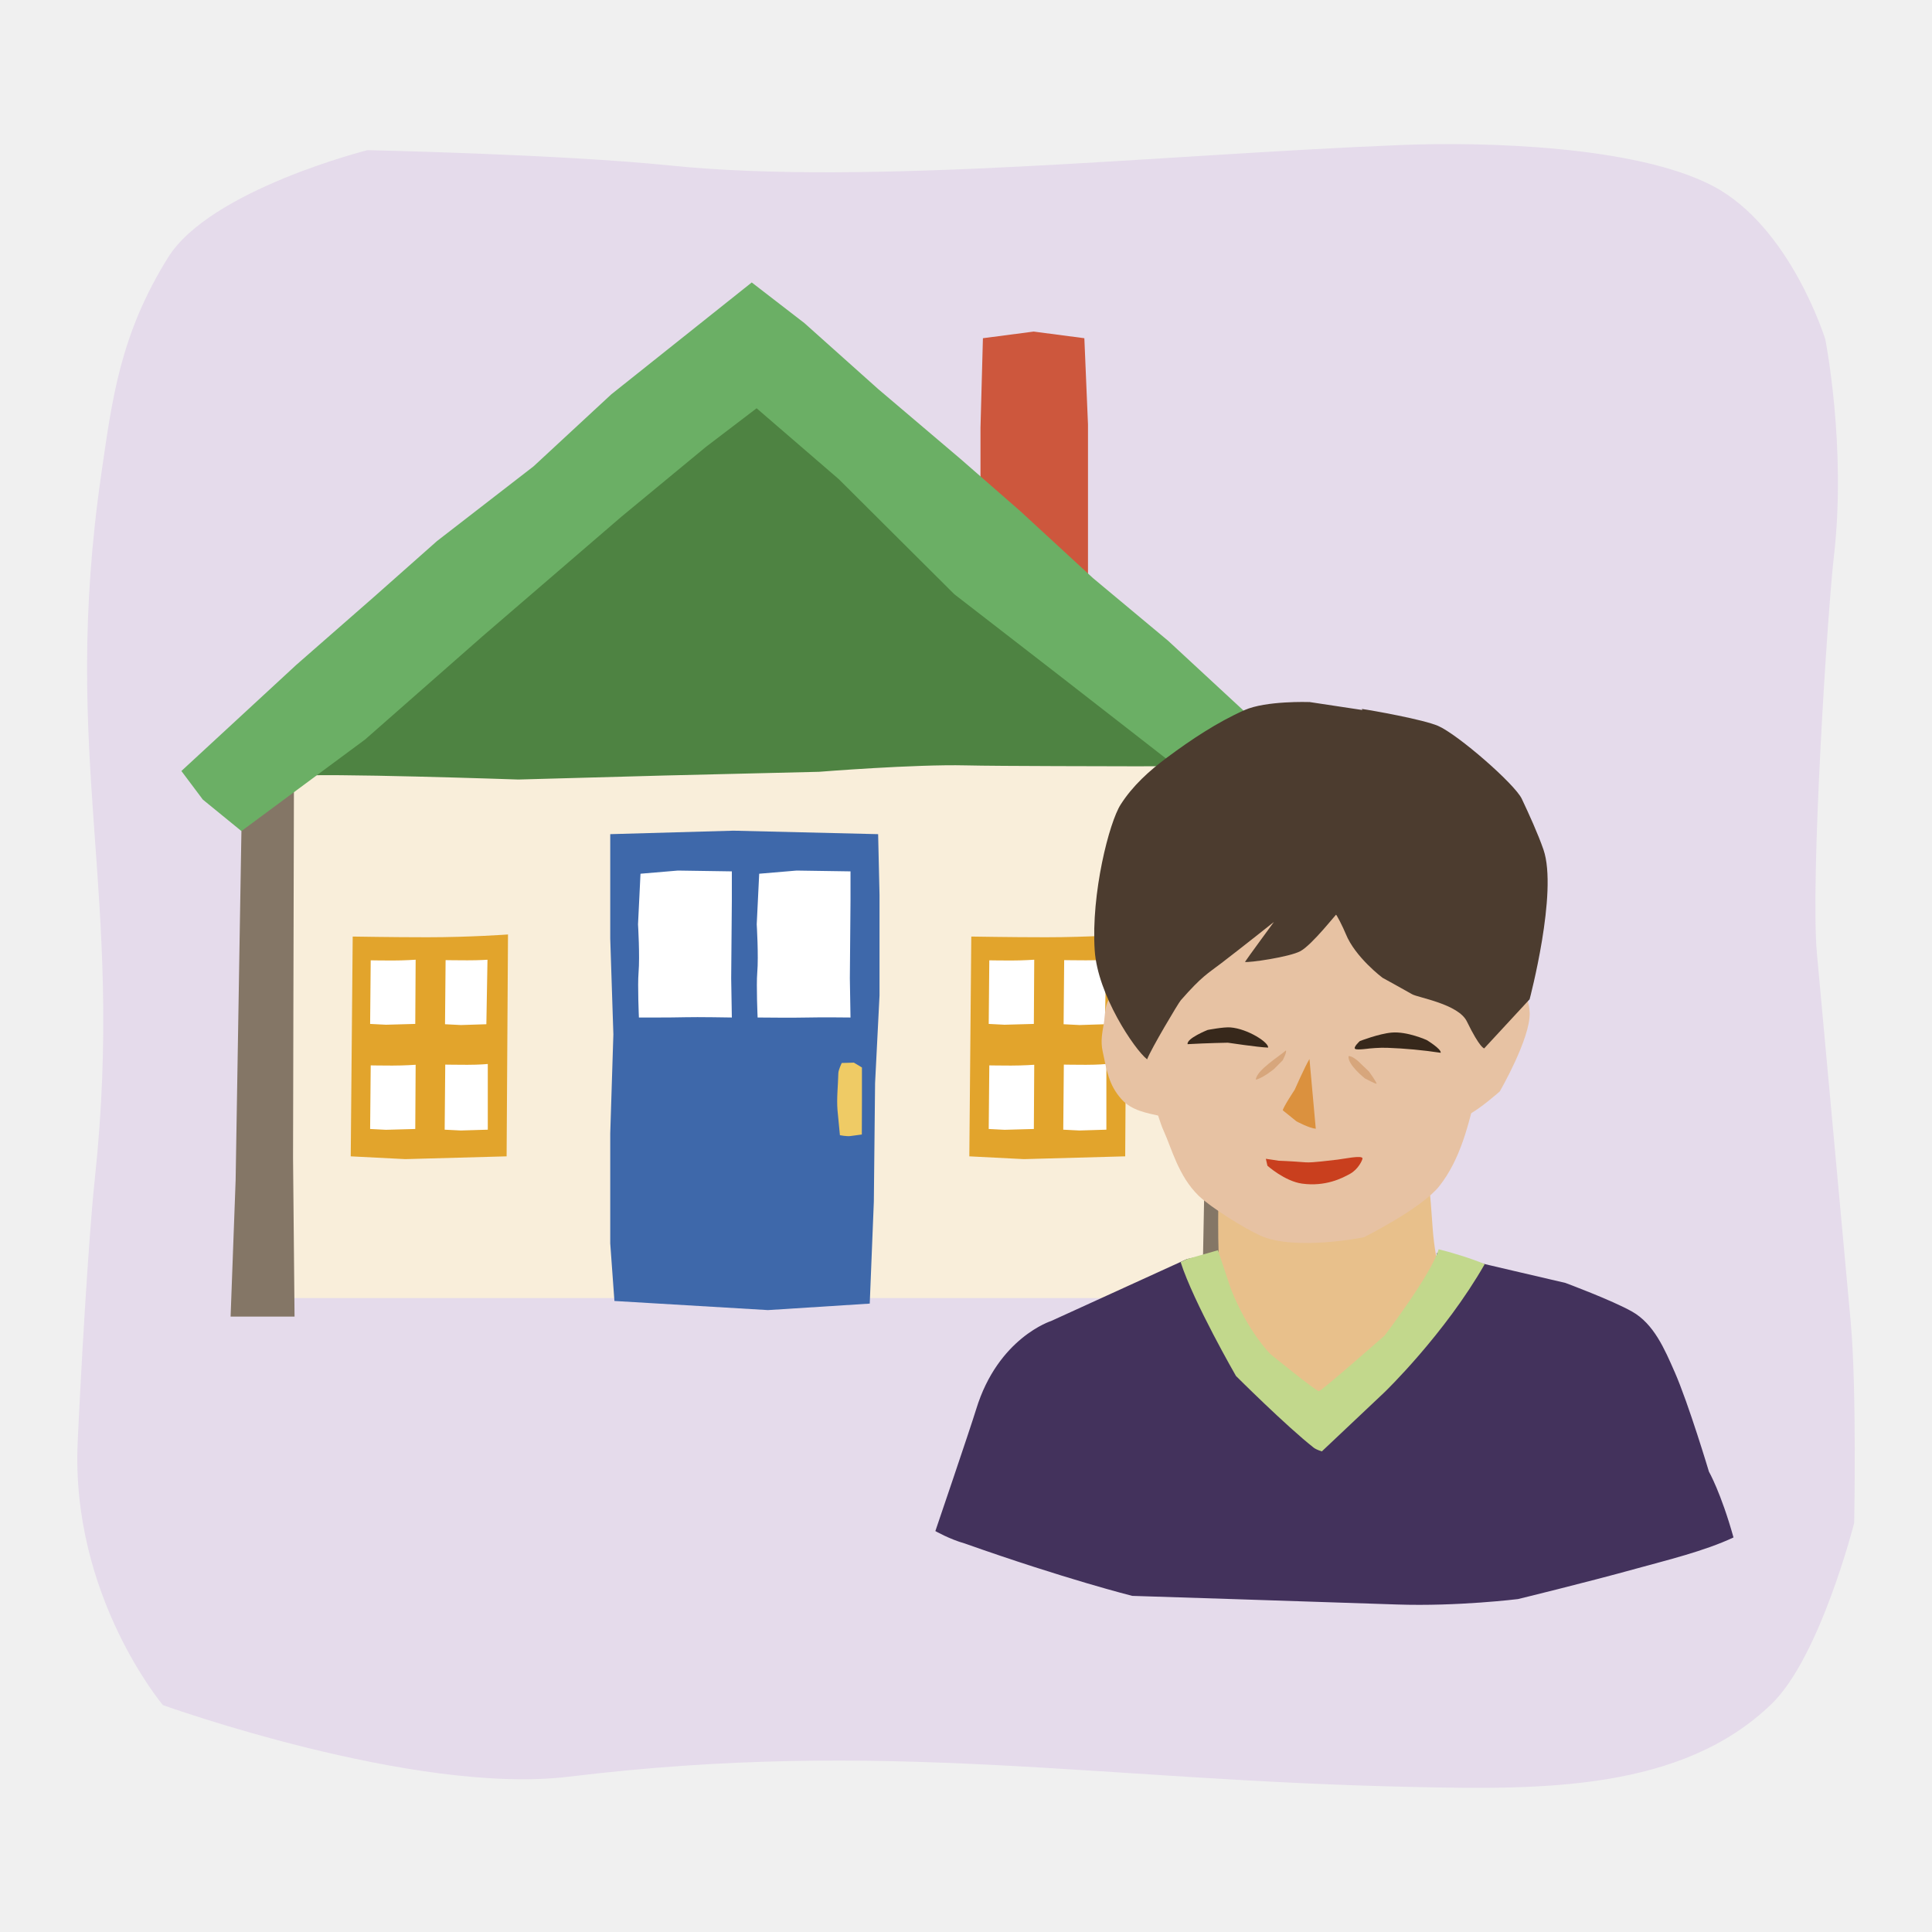
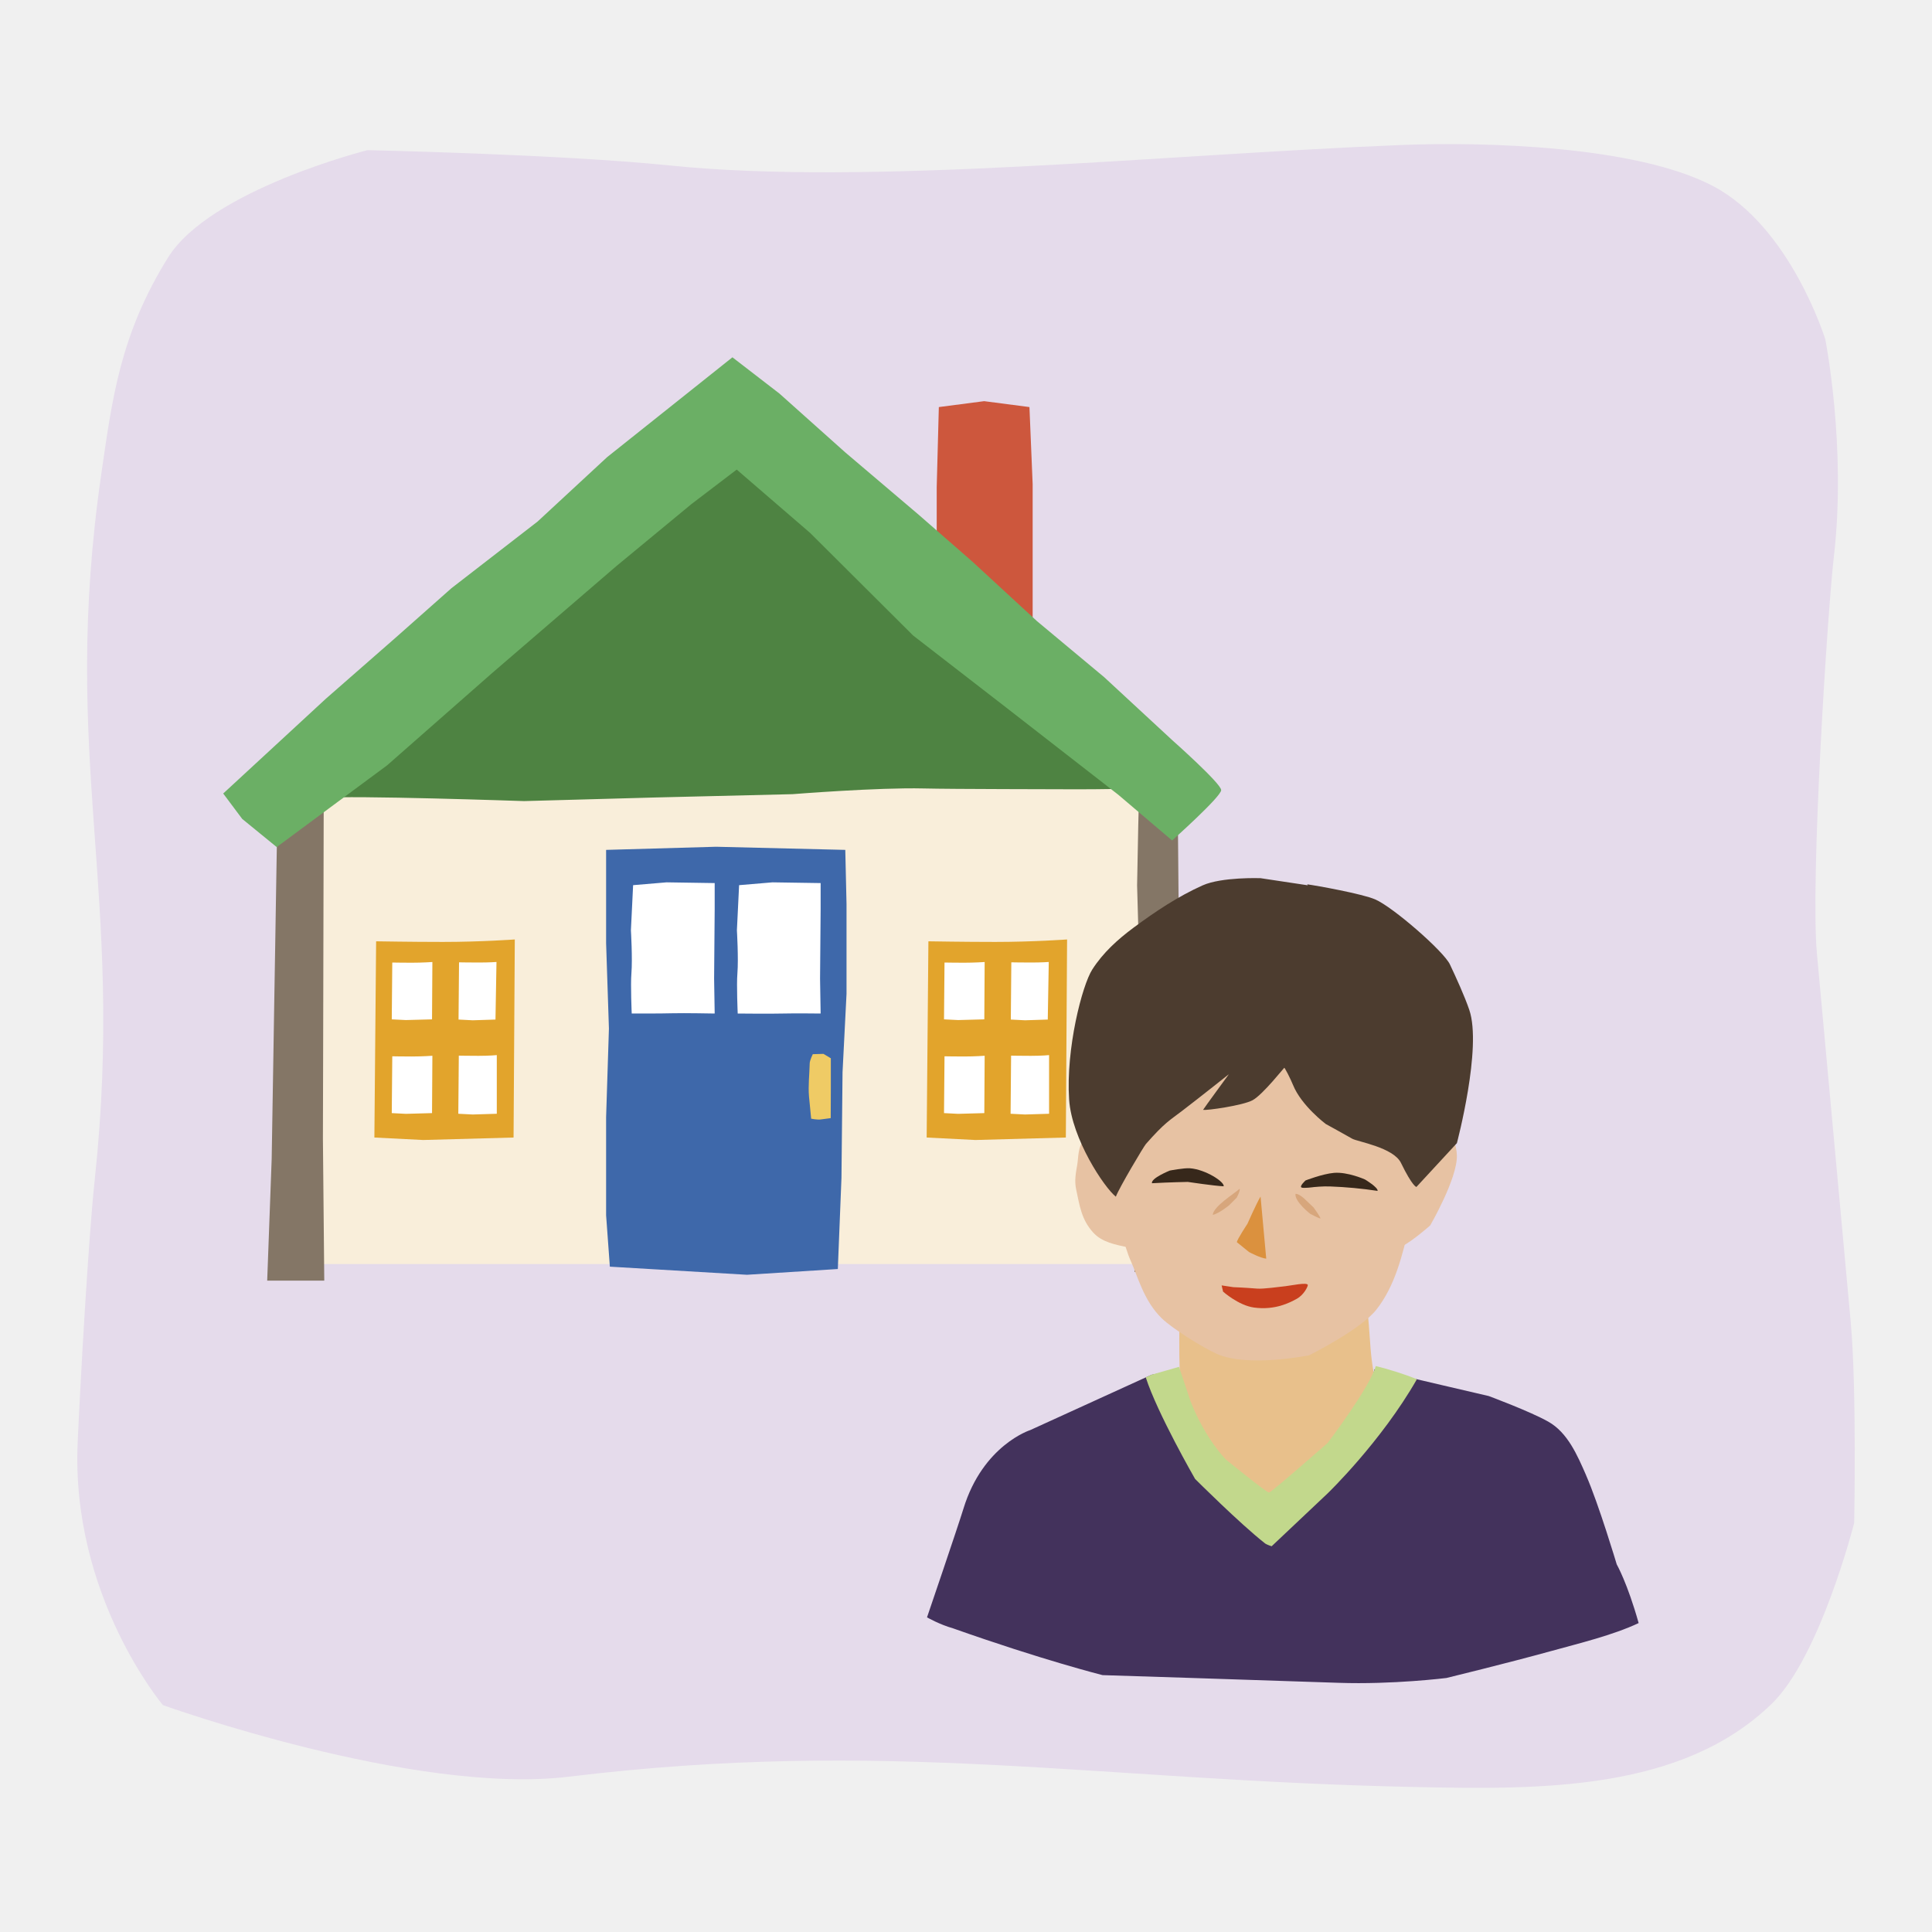
<svg xmlns="http://www.w3.org/2000/svg" id="_레이어_1" viewBox="0 0 500 500">
  <defs>
    <style>.cls-1{fill:#4c3c2f;}.cls-2{fill:#43325c;}.cls-3{fill:#e7c2a3;}.cls-4{fill:#db913e;}.cls-5{fill:#c2d88c;}.cls-6{fill:#3e68aa;}.cls-7{fill:#fff;}.cls-8{fill:none;}.cls-9{fill:#cd573d;}.cls-10{fill:#d7a67c;}.cls-11{fill:#c93f1e;}.cls-12{fill:#f9eeda;}.cls-13{fill:#efcb65;}.cls-14{fill:#4e8342;}.cls-15{fill:#6baf65;}.cls-16{fill:#e2a42c;}.cls-17{fill:#e8c08b;}.cls-18{fill:#847666;}.cls-19{fill:#e5dbeb;}.cls-20{fill:#37281b;}</style>
  </defs>
  <rect class="cls-8" width="500" height="500" />
  <path class="cls-19" d="M173.43,42.83c-28.43-2.91-78.32-3.97-78.32-3.97,0,0-40.7,10.23-51.63,27.8-12.35,19.86-14.41,36.37-17.21,55.6-10.87,74.76,6.26,108-1.76,183.12-1.67,15.66-3.71,52.22-4.41,67.95-1.77,39.71,22.06,67.95,22.06,67.95,0,0,65.01,23.39,105.02,18.53,82.63-10.02,135.87.94,219.09,2.67,32.5.68,69.01,1.09,92.3-21.59,12.5-12.17,21.29-46.73,21.29-46.73,0,0,.69-34.84-.91-52.2l-8.73-95.14c-1.75-19.06,2.77-88.92,4.38-102.73,3.31-28.46-2.21-56.26-2.21-56.26,0,0-8.97-29.15-29.12-39.71-19.8-10.38-58.99-11.46-80.75-10.59-62.2,2.49-137.45,10.59-189.08,5.3" />
-   <polygon class="cls-12" points="196.42 80.65 65.29 186.65 64.1 335.93 321.45 335.93 320.81 189.06 196.42 80.65" />
-   <polygon class="cls-18" points="62.83 193.71 62.58 209.29 62.31 225.23 62.01 243.2 61.75 259.07 61.45 277.06 60.98 305.48 59.68 340.73 76.23 340.73 75.84 299.58 75.89 278.41 75.93 259.63 75.98 239.96 76.04 215.52 76.11 185.76 62.83 193.71" />
-   <polygon class="cls-6" points="157.93 215.88 157.93 242.89 158.74 267.69 157.93 293.38 157.93 321.78 159.01 336.69 198.75 339.05 225.09 337.37 226.15 310.97 226.47 280.33 227.62 257.61 227.62 231.63 227.26 215.88 189.81 214.98 157.93 215.88" />
-   <path class="cls-16" d="M91.27,242.38c.75,0,9.83.18,19.36.18,11.02,0,20.84-.72,20.84-.72l-.36,57.42-26.22.72-14.12-.72.51-56.88Z" />
-   <path class="cls-7" d="M95.94,248.53c.22,0,2.85.05,5.6.05,3.19,0,6.03-.21,6.03-.21l-.1,16.62-7.59.21-4.09-.21.15-16.46Z" />
-   <path class="cls-7" d="M115.31,248.48c.22,0,2.87.05,5.65.05,3.21,0,5.2-.15,5.2-.15l-.29,16.69-6.58.21-4.12-.21.15-16.59Z" />
-   <path class="cls-7" d="M95.94,275.72c.22,0,2.85.05,5.6.05,3.19,0,6.03-.21,6.03-.21l-.1,16.62-7.59.21-4.09-.21.15-16.46Z" />
-   <path class="cls-7" d="M115.23,275.52c.22,0,2.91.05,5.73.05,3.26,0,5.28-.21,5.28-.21v17l-6.98.21-4.18-.21.15-16.84Z" />
-   <path class="cls-16" d="M251.36,242.38c.75,0,9.83.18,19.36.18,11.02,0,20.84-.72,20.84-.72l-.36,57.42-26.22.72-14.12-.72.51-56.88Z" />
-   <path class="cls-7" d="M256.03,248.53c.22,0,2.85.05,5.6.05,3.19,0,6.03-.21,6.03-.21l-.1,16.62-7.59.21-4.09-.21.15-16.46Z" />
-   <path class="cls-7" d="M275.4,248.48c.22,0,2.87.05,5.65.05,3.21,0,5.2-.15,5.2-.15l-.29,16.69-6.58.21-4.12-.21.15-16.59Z" />
-   <path class="cls-7" d="M256.03,275.72c.22,0,2.85.05,5.6.05,3.19,0,6.03-.21,6.03-.21l-.1,16.62-7.59.21-4.09-.21.15-16.46Z" />
-   <path class="cls-7" d="M275.32,275.52c.22,0,2.91.05,5.73.05,3.26,0,5.28-.21,5.28-.21v17l-6.98.21-4.18-.21.15-16.84Z" />
-   <polygon class="cls-18" points="312.61 191.37 312.17 208.79 311.84 226.18 312.68 256.01 312.27 277.01 311.66 308.35 311.09 338.21 324.83 339.05 324.62 314.93 324.44 295.09 324.25 273.17 324.04 249.38 323.83 225.93 323.57 196.68 312.61 191.37" />
-   <polygon class="cls-9" points="254.38 87.53 253.75 110.71 253.75 134.8 281.57 149.18 281.57 109.86 280.63 87.53 267.51 85.81 254.38 87.53" />
-   <path class="cls-14" d="M191.35,85.81c-22.29,19.05-43.96,38.67-68.39,55.04-14.78,9.9-30.72,18.54-43.77,30.81-4.77,4.49-9.39,9.99-12.99,15.47-2.75,4.18-3.72,12.31-3.72,12.31,0,0,9.34,1.99,13.75,1.41,6.63-.87,57.93.89,57.93.89l37.85-1.04,39.96-.96s24.86-1.98,37.96-1.66c8.77.21,38.43.21,44.5.24,5.37.03,18.16-.21,23.53-.29,4.18-.06-.98-10.03-4.15-14.2-6.51-8.54-71.02-64.43-81.24-71.41-3.5-2.39-7.49-4.28-10.84-6.82-3.08-2.35-5.33-5.11-8.76-7.07l-21.61-12.71Z" />
-   <path class="cls-7" d="M189.39,225.51l-13.94-.21-9.69.82-.64,13.09s.5,8.25.14,12.46c-.28,3.37.09,11.66.09,11.66,0,0,8.46.03,11.91-.07,3.2-.09,12.14.07,12.14.07l-.17-10.12.17-20.07v-7.63Z" />
-   <path class="cls-7" d="M220.11,225.51l-13.94-.21-9.69.82-.64,13.09s.5,8.25.14,12.46c-.28,3.37.09,11.66.09,11.66,0,0,9.7.1,13.14,0,3.2-.09,10.9,0,10.9,0l-.17-10.12.17-20.07v-7.63Z" />
-   <path class="cls-13" d="M220.96,275.01c-.89.03-3.11.09-3.11.09,0,0-.87,1.74-.89,2.68-.07,3.17-.47,6.44-.21,9.59.09,1.12.62,6.42.62,6.42,0,0,1.79.35,2.7.22,1-.15,2.97-.4,2.97-.4l.03-8.87v-8.48l-2.12-1.27Z" />
-   <path class="cls-15" d="M46.95,199.53l29.72-27.45,20.19-17.67,16.23-14.38,24.98-19.33,20.15-18.66,36.33-28.94,13.62,10.51,19.05,17.03,21.33,18.11,15.5,13.53,18.8,17.32,19.48,16.25,19.8,18.33s14.11,12.5,14.11,14.4-14.22,14.59-14.22,14.59l-15.62-13.26-32.26-25.1-27.18-21.04-29.88-29.76-21.27-18.35-13.06,9.95-21.83,18.03-35.96,30.96-30.48,26.79-32,23.69-9.99-8.15-5.54-7.39Z" />
-   <path class="cls-17" d="M322.74,325.93l-22.65,7.88,17.73,24.13,14.77,20.68s27.57-1.48,28.07-2.22c.49-.74,24.13-41.61,24.13-41.61l-33.98-11.82-28.07,2.95Z" />
-   <path class="cls-17" d="M315.83,328.7c7.28,7.24,17.07,11.91,27.28,13.01,10.21,1.1,20.77-1.37,29.42-6.89.87-.56,1.76-1.18,2.24-2.09.76-1.44-1.94-3.04-2.37-4.61-2.47-8.87-1.25-17.9-3.71-26.77-5.98,2.76-14.19,2.94-20.78,2.95-7.19.01-19.97-2.82-26.44,1.32-2.8,1.8-5.22-6.61-5.85-3.51-.36,1.78-.66,25.73.21,26.59Z" />
-   <path class="cls-3" d="M293.77,228.24c-1.86,6.33.41,14.03.41,14.03l3.19,37.77s2.15,9.05,3.79,12.63c2.07,4.51,3.8,11.68,9.03,16.77,3.05,2.97,11.81,8.46,16,10.34,9.02,4.04,26.79.42,26.79.42,0,0,14.9-7.42,19.5-13.22,5.46-6.9,7.61-15.86,9.74-24.98,4.14-17.8,4.43-39.14-6.3-55.49-13.8-21.02-37.94-15.41-57.85-5.74-3,1.45-5.95,2.97-8.91,4.48l-15.37,3Z" />
-   <path class="cls-4" d="M338.88,274.09c-1.21,2.01-3.82,7.94-3.82,7.94,0,0-3.01,4.55-3.07,5.32l3.53,2.85s3.32,1.78,5,1.92l-.63-7-1-11.04Z" />
-   <path class="cls-3" d="M381.1,261.67c2.16-3.89,4.93-9.09,10.26-7.42,3.13.99,4.45,4.92,4.52,7.94.15,6.66-7.74,20.27-7.74,20.27,0,0-5.11,4.57-8.5,6.25.08-.32.19-.67.36-.97l1.1-26.07Z" />
-   <path class="cls-3" d="M293.97,257.83c-1.86-.05-4.79-1.04-6.39.2-1.71,1.32-1.57,4.86-1.9,6.78-.44,2.53-.87,4.69-.32,7.24,1.03,4.81,1.53,8.71,4.91,12.46,2.64,2.93,6.52,3.53,10.26,4.38,0,0-3.69-30.98-6.56-31.05Z" />
-   <path class="cls-11" d="M331.01,300.4s2.64.08,6.89.41c1.83.14,6.42-.52,8.25-.7,1.44-.15,6.46-1.24,6.46-.31,0,.42-1.08,2.8-3.21,3.98-2.02,1.12-6.33,3.37-12.43,2.54-4.47-.62-8.96-4.63-8.96-4.63l-.41-1.8,3.41.52Z" />
-   <path class="cls-1" d="M338.8,181.69s-11.17-.39-16.73,2.09c-7.13,3.18-13.82,7.64-20.07,12.29-4.62,3.44-8.82,7.24-11.96,12.12-2.97,4.61-7.7,23.05-6.73,37.78.76,11.44,10.24,25.58,13.56,28.19.97-2.61,8.07-14.55,8.71-15.28,5.55-6.33,6.97-6.91,10.51-9.62,5.45-4.17,13.6-10.66,13.6-10.66,0,0-7.24,9.87-7.49,10.34.87.27,11.58-1.26,14.37-2.8,3.07-1.69,9.26-9.69,9.41-9.62-.13-.03-.63.1-.38.03.25-.07,2.03,3.53,2.69,5.16,2.45,6.05,9.51,11.34,9.51,11.34,0,0,5.65,3.1,7.68,4.27,1.48.86,11.95,2.51,14.14,7.02,3.4,6.98,4.49,6.98,4.49,6.98l11.75-12.7s7.37-27.74,3.59-38.73c-1.37-3.99-3.82-9.37-5.62-13.17-1.8-3.8-16.5-16.62-21.66-18.86-3.78-1.64-17.08-4.02-19.76-4.39.09.07.14.16.16.28l-13.77-2.08Z" />
-   <path class="cls-20" d="M328.18,271.12c-2.65-.1-10.42-1.27-10.42-1.27,0,0-5.31.09-10.41.38-.31-1.49,5.19-3.68,5.19-3.68,0,0,4.13-.8,5.87-.66,4.5.34,10.09,3.97,9.76,5.24Z" />
-   <path class="cls-20" d="M351.93,269.43s4.9-1.91,8.24-2.2c4.02-.35,9.05,1.93,9.05,1.93,0,0,3.84,2.31,3.63,3.3-4.58-.69-9.19-1.12-13.82-1.29-2.08-.08-4.64.18-4.64.18,0,0-3.09.44-3.65.12-.66-.37,1.18-2.04,1.18-2.04Z" />
-   <path class="cls-2" d="M433.36,354.98c-2.53-5.76-5.32-12.36-10.99-15.55-5.3-2.98-17.27-7.42-17.27-7.42,0,0-24.22-5.63-33.18-7.76-1.26,8.12-12.74,21.99-12.74,21.99,0,0-15.42,16.16-17.4,15.06-3.91-2.17-13.36-10.12-13.36-10.12,0,0-6.3-6.68-10.72-17.83l-2.65-9.11-7.85,1.59-35.16,16.04s-13.74,4.34-19.4,22.82c-1.63,5.3-10.57,31.55-10.57,31.55,0,0,3.67,2.1,7.55,3.19,26.09,9.24,43.4,13.58,43.4,13.58,0,0,47.66,1.51,68.48,2.23,15.74.54,31.34-1.4,31.34-1.4,0,0,17.48-4.25,30.64-7.89,7.66-2.12,17.65-4.52,25.15-8.06-3.25-11.61-6.36-17.03-6.36-17.03,0,0-5.23-17.5-8.9-25.87Z" />
-   <path class="cls-5" d="M340.1,374.73c.59.46,1.99.89,1.99.89l16.26-15.35s15.48-14.91,25.9-33.12c-3.47-1.48-9-3.14-11.93-3.84-1.76,6.27-13.97,22.32-13.97,22.32,0,0-16.38,14.41-17.02,14.41-.75,0-12.5-9.56-12.5-9.56,0,0-5.85-5.74-10.27-16.88l-3.36-10.04-8,2.29-1.66.76c3.37,10.49,14.33,29.49,14.33,29.49,0,0,13,12.98,20.23,18.65Z" />
-   <path class="cls-10" d="M332.79,271.86c.3.42-.84,2.56-.84,2.56l-2.22,2.23s-2.87,2.36-4.73,2.77c.19-2.47,6.14-6.08,7.78-7.56Z" />
-   <path class="cls-10" d="M353.26,279.11s2.62,1.38,2.96,1.36-1.94-3.18-1.94-3.18l-2.82-2.68s-1.49-1.36-2.46-1.3c-.29,2.25,4.26,5.8,4.26,5.8Z" />
+   <polygon class="cls-12" points="191.23 99.21 74.15 193.85 73.09 327.13 302.85 327.13 302.29 196 191.23 99.21" />
+   <polygon class="cls-18" points="71.96 200.15 71.73 214.07 71.49 228.3 71.23 244.34 70.99 258.51 70.73 274.57 70.31 299.95 69.15 331.42 83.92 331.42 83.57 294.67 83.62 275.78 83.66 259.01 83.7 241.44 83.75 219.62 83.81 193.06 71.96 200.15" />
+   <polygon class="cls-6" points="156.86 219.95 156.86 244.07 157.59 266.2 156.86 289.14 156.86 314.5 157.83 327.81 193.31 329.91 216.83 328.42 217.77 304.85 218.05 277.49 219.08 257.2 219.08 234.01 218.76 219.95 185.33 219.14 156.86 219.95" />
+   <path class="cls-16" d="M97.35,243.61c.67,0,8.78.16,17.28.16,9.84,0,18.6-.64,18.6-.64l-.32,51.26-23.41.64-12.61-.64.45-50.78Z" />
+   <path class="cls-7" d="M101.52,249.1c.19,0,2.54.05,5,.05,2.85,0,5.38-.18,5.38-.18l-.09,14.84-6.77.18-3.65-.18.13-14.7Z" />
+   <path class="cls-7" d="M118.81,249.05c.19,0,2.56.05,5.04.05,2.87,0,4.64-.14,4.64-.14l-.26,14.9-5.88.19-3.68-.19.13-14.81Z" />
+   <path class="cls-7" d="M101.52,273.37c.19,0,2.54.05,5,.05,2.85,0,5.38-.19,5.38-.19l-.09,14.84-6.77.19-3.65-.19.13-14.7Z" />
+   <path class="cls-7" d="M118.74,273.2c.2,0,2.6.05,5.12.05,2.91,0,4.71-.19,4.71-.19v15.18l-6.23.19-3.73-.19.13-15.04Z" />
+   <path class="cls-16" d="M240.28,243.61c.67,0,8.78.16,17.28.16,9.84,0,18.6-.64,18.6-.64l-.32,51.26-23.41.64-12.61-.64.45-50.78Z" />
+   <path class="cls-7" d="M244.45,249.1c.19,0,2.54.05,5,.05,2.85,0,5.38-.18,5.38-.18l-.09,14.84-6.78.18-3.65-.18.13-14.7Z" />
+   <path class="cls-7" d="M261.74,249.05c.2,0,2.56.05,5.04.05,2.87,0,4.64-.14,4.64-.14l-.26,14.9-5.88.19-3.68-.19.13-14.81Z" />
+   <path class="cls-7" d="M244.45,273.37c.19,0,2.54.05,5,.05,2.85,0,5.38-.19,5.38-.19l-.09,14.84-6.78.19-3.65-.19.13-14.7Z" />
+   <path class="cls-7" d="M261.67,273.2c.2,0,2.6.05,5.12.05,2.91,0,4.71-.19,4.71-.19v15.18l-6.23.19-3.73-.19.13-15.04Z" />
+   <polygon class="cls-18" points="294.96 198.07 294.58 213.62 294.28 229.14 295.03 255.77 294.66 274.52 294.12 302.51 293.6 329.16 305.87 329.91 305.68 308.38 305.53 290.67 305.36 271.1 305.17 249.86 304.98 228.92 304.75 202.8 294.96 198.07" />
+   <polygon class="cls-9" points="242.97 105.35 242.42 126.05 242.42 147.56 267.25 160.4 267.25 125.29 266.42 105.35 254.7 103.82 242.97 105.35" />
+   <path class="cls-14" d="M186.7,103.82c-19.9,17.01-39.25,34.53-61.06,49.14-13.2,8.84-27.43,16.56-39.07,27.51-4.26,4.01-8.38,8.92-11.6,13.81-2.46,3.73-3.32,10.99-3.32,10.99,0,0,8.34,1.78,12.27,1.26,5.92-.78,51.72.79,51.72.79l33.79-.93,35.68-.86s22.2-1.77,33.89-1.48c7.83.19,34.31.18,39.73.22,4.8.03,16.21-.19,21.01-.26,3.73-.06-.87-8.96-3.71-12.68-5.81-7.63-63.41-57.53-72.54-63.76-3.12-2.13-6.69-3.82-9.68-6.09-2.75-2.09-4.76-4.56-7.83-6.31l-19.29-11.35Z" />
+   <path class="cls-7" d="M184.95,228.54l-12.45-.19-8.65.73-.57,11.68s.44,7.37.13,11.13c-.25,3.01.08,10.41.08,10.41,0,0,7.56.02,10.63-.07,2.86-.08,10.84.07,10.84.07l-.15-9.03.15-17.92v-6.81Z" />
+   <path class="cls-7" d="M212.38,228.54l-12.45-.19-8.65.73-.57,11.68s.44,7.37.13,11.13c-.25,3.01.08,10.41.08,10.41,0,0,8.66.09,11.73,0,2.86-.08,9.73,0,9.73,0l-.15-9.03.15-17.92v-6.81Z" />
+   <path class="cls-13" d="M213.13,272.74c-.8.02-2.78.08-2.78.08,0,0-.78,1.56-.8,2.39-.06,2.83-.42,5.75-.18,8.57.08,1,.56,5.74.56,5.74,0,0,1.6.31,2.41.2.89-.13,2.65-.35,2.65-.35l.03-7.92v-7.57l-1.89-1.13Z" />
+   <path class="cls-15" d="M57.78,205.35l26.53-24.5,18.03-15.78,14.49-12.84,22.3-17.26,17.99-16.66,32.43-25.84,12.16,9.38,17.01,15.2,19.04,16.17,13.84,12.08,16.78,15.46,17.39,14.5,17.68,16.36s12.59,11.16,12.59,12.86-12.7,13.03-12.7,13.03l-13.94-11.84-28.81-22.41-24.26-18.78-26.68-26.57-18.99-16.38-11.66,8.88-19.49,16.1-32.11,27.64-27.22,23.92-28.57,21.15-8.92-7.28-4.94-6.6Z" />
+   <path class="cls-17" d="M311.84,355.88l-20.19,7.02,15.8,21.51,13.17,18.44s24.59-1.32,25.02-1.98,21.51-37.1,21.51-37.1l-30.29-10.54-25.02,2.63Z" />
+   <path class="cls-17" d="M305.69,358.35c6.49,6.45,15.22,10.62,24.32,11.6,9.1.98,18.52-1.22,26.23-6.15.78-.5,1.57-1.05,2-1.86.68-1.28-1.73-2.71-2.11-4.11-2.2-7.91-1.11-15.96-3.31-23.87-5.33,2.46-12.65,2.62-18.52,2.63-6.41.01-17.8-2.51-23.57,1.18-2.5,1.6-4.65-5.89-5.22-3.13-.32,1.59-.58,22.94.18,23.71Z" />
+   <path class="cls-3" d="M286.01,268.77c-1.66,5.65.36,12.51.36,12.51l2.84,33.67s1.92,8.07,3.38,11.26c1.84,4.02,3.39,10.41,8.05,14.95,2.72,2.65,10.53,7.55,14.27,9.22,8.04,3.6,23.89.37,23.89.37,0,0,13.28-6.61,17.38-11.79,4.87-6.15,6.79-14.14,8.68-22.27,3.69-15.87,3.95-34.9-5.62-49.47-12.3-18.74-33.83-13.74-51.58-5.12-2.67,1.3-5.31,2.65-7.95,4l-13.7,2.67Z" />
+   <path class="cls-4" d="M326.24,309.65c-1.08,1.79-3.41,7.08-3.41,7.08,0,0-2.69,4.05-2.73,4.75l3.14,2.54s2.96,1.59,4.46,1.72l-.57-6.24-.9-9.84Z" />
+   <path class="cls-3" d="M363.87,298.59c1.93-3.47,4.4-8.11,9.14-6.61,2.79.88,3.97,4.39,4.03,7.08.14,5.94-6.9,18.07-6.9,18.07,0,0-4.56,4.08-7.58,5.57.07-.29.17-.6.32-.87l.98-23.25Z" />
+   <path class="cls-3" d="M286.19,295.16c-1.66-.04-4.27-.92-5.7.18-1.52,1.18-1.4,4.34-1.69,6.04-.39,2.25-.77,4.18-.29,6.45.92,4.29,1.36,7.76,4.37,11.11,2.36,2.62,5.81,3.15,9.15,3.91,0,0-3.29-27.62-5.84-27.69Z" />
+   <path class="cls-11" d="M319.21,333.12s2.36.07,6.14.37c1.63.13,5.72-.46,7.35-.63,1.29-.13,5.76-1.11,5.76-.28,0,.38-.96,2.49-2.86,3.55-1.8,1-5.64,3.01-11.08,2.26-3.99-.55-7.99-4.12-7.99-4.12l-.37-1.61,3.04.46Z" />
+   <path class="cls-1" d="M326.17,227.27s-9.95-.35-14.92,1.86c-6.36,2.84-12.32,6.82-17.9,10.96-4.12,3.06-7.87,6.46-10.66,10.8-2.64,4.11-6.87,20.55-6,33.68.68,10.2,9.13,22.81,12.09,25.13.87-2.33,7.2-12.97,7.77-13.62,4.95-5.64,6.22-6.16,9.37-8.58,4.86-3.72,12.12-9.5,12.12-9.5,0,0-6.45,8.8-6.68,9.22.78.24,10.32-1.12,12.82-2.49,2.74-1.51,8.26-8.64,8.39-8.58-.11-.03-.56.09-.34.03.22-.06,1.81,3.14,2.4,4.6,2.18,5.39,8.48,10.11,8.48,10.11,0,0,5.03,2.76,6.85,3.81,1.32.76,10.65,2.24,12.61,6.26,3.03,6.22,4,6.22,4,6.22l10.47-11.33s6.57-24.73,3.2-34.53c-1.22-3.56-3.41-8.36-5.01-11.74-1.6-3.39-14.71-14.82-19.32-16.81-3.37-1.46-15.23-3.59-17.62-3.91.08.06.13.15.14.25l-12.28-1.85Z" />
+   <path class="cls-20" d="M316.69,307.01c-2.36-.09-9.29-1.13-9.29-1.13,0,0-4.73.08-9.28.34-.28-1.32,4.63-3.28,4.63-3.28,0,0,3.68-.71,5.23-.59,4.01.3,9,3.54,8.7,4.67Z" />
+   <path class="cls-20" d="M337.87,305.5s4.37-1.7,7.34-1.96c3.59-.31,8.07,1.72,8.07,1.72,0,0,3.42,2.06,3.24,2.94-4.08-.61-8.19-1-12.32-1.15-1.86-.07-4.13.16-4.13.16,0,0-2.75.39-3.25.11-.59-.33,1.05-1.82,1.05-1.82Z" />
+   <path class="cls-2" d="M410.47,381.77c-2.25-5.13-4.74-11.02-9.8-13.86-4.72-2.66-15.4-6.62-15.4-6.62,0,0-21.59-5.02-29.58-6.92-1.12,7.24-11.36,19.61-11.36,19.61,0,0-13.75,14.41-15.51,13.43-3.48-1.93-11.91-9.02-11.91-9.02,0,0-5.62-5.96-9.56-15.89l-2.36-8.12-7,1.42-31.35,14.3s-12.25,3.87-17.3,20.34c-1.45,4.73-9.43,28.13-9.43,28.13,0,0,3.27,1.87,6.73,2.84,23.26,8.24,38.7,12.11,38.7,12.11,0,0,42.49,1.34,61.06,1.99,14.03.49,27.94-1.25,27.94-1.25,0,0,15.58-3.79,27.32-7.03,6.83-1.89,15.74-4.03,22.42-7.18-2.9-10.35-5.67-15.19-5.67-15.19,0,0-4.66-15.6-7.94-23.07Z" />
+   <path class="cls-5" d="M327.32,399.38c.52.41,1.78.79,1.78.79l14.5-13.69s13.8-13.29,23.09-29.53c-3.09-1.32-8.02-2.8-10.64-3.42-1.57,5.59-12.45,19.9-12.45,19.9,0,0-14.61,12.84-15.18,12.84-.67,0-11.14-8.53-11.14-8.53,0,0-5.22-5.12-9.16-15.05l-2.99-8.95-7.13,2.04-1.48.68c3.01,9.35,12.77,26.29,12.77,26.29,0,0,11.59,11.57,18.04,16.63Z" />
+   <path class="cls-10" d="M320.8,307.67c.27.38-.74,2.28-.74,2.28l-1.98,1.99s-2.56,2.1-4.22,2.47c.17-2.2,5.47-5.42,6.94-6.74Z" />
+   <path class="cls-10" d="M339.06,314.13s2.34,1.23,2.64,1.21-1.73-2.83-1.73-2.83l-2.51-2.39s-1.33-1.21-2.19-1.16c-.26,2.01,3.8,5.17,3.8,5.17Z" />
</svg>
